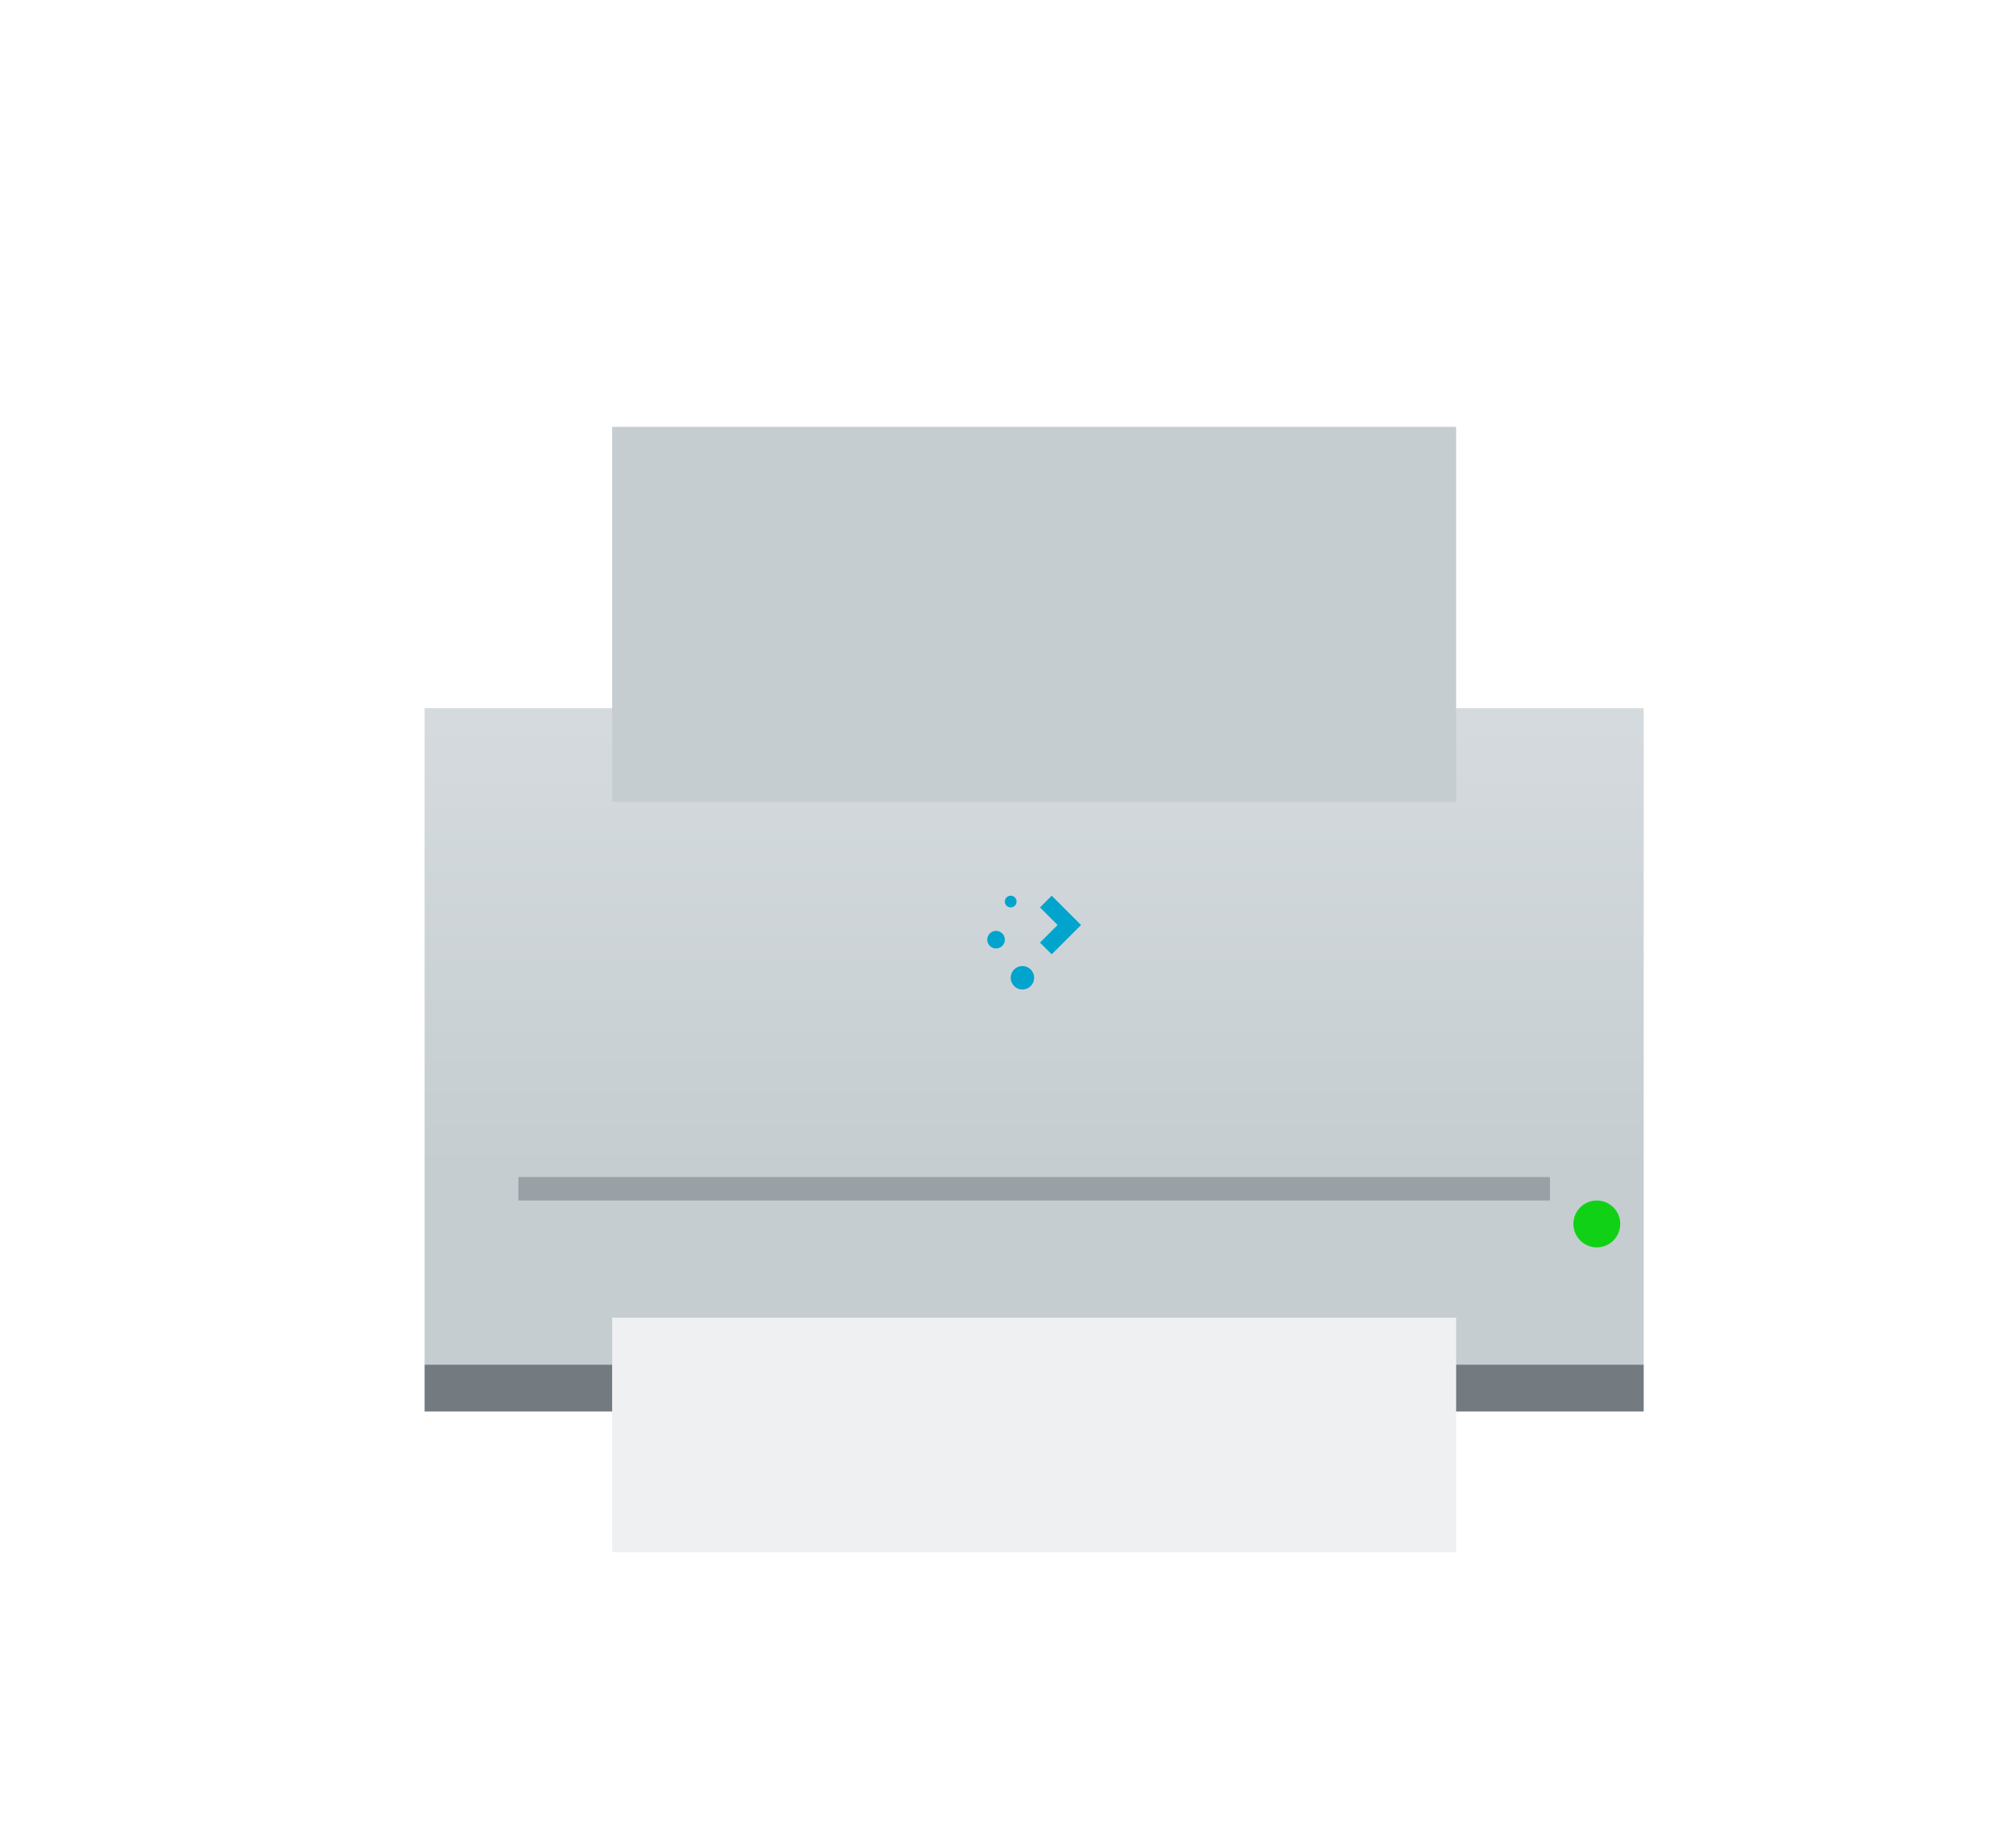
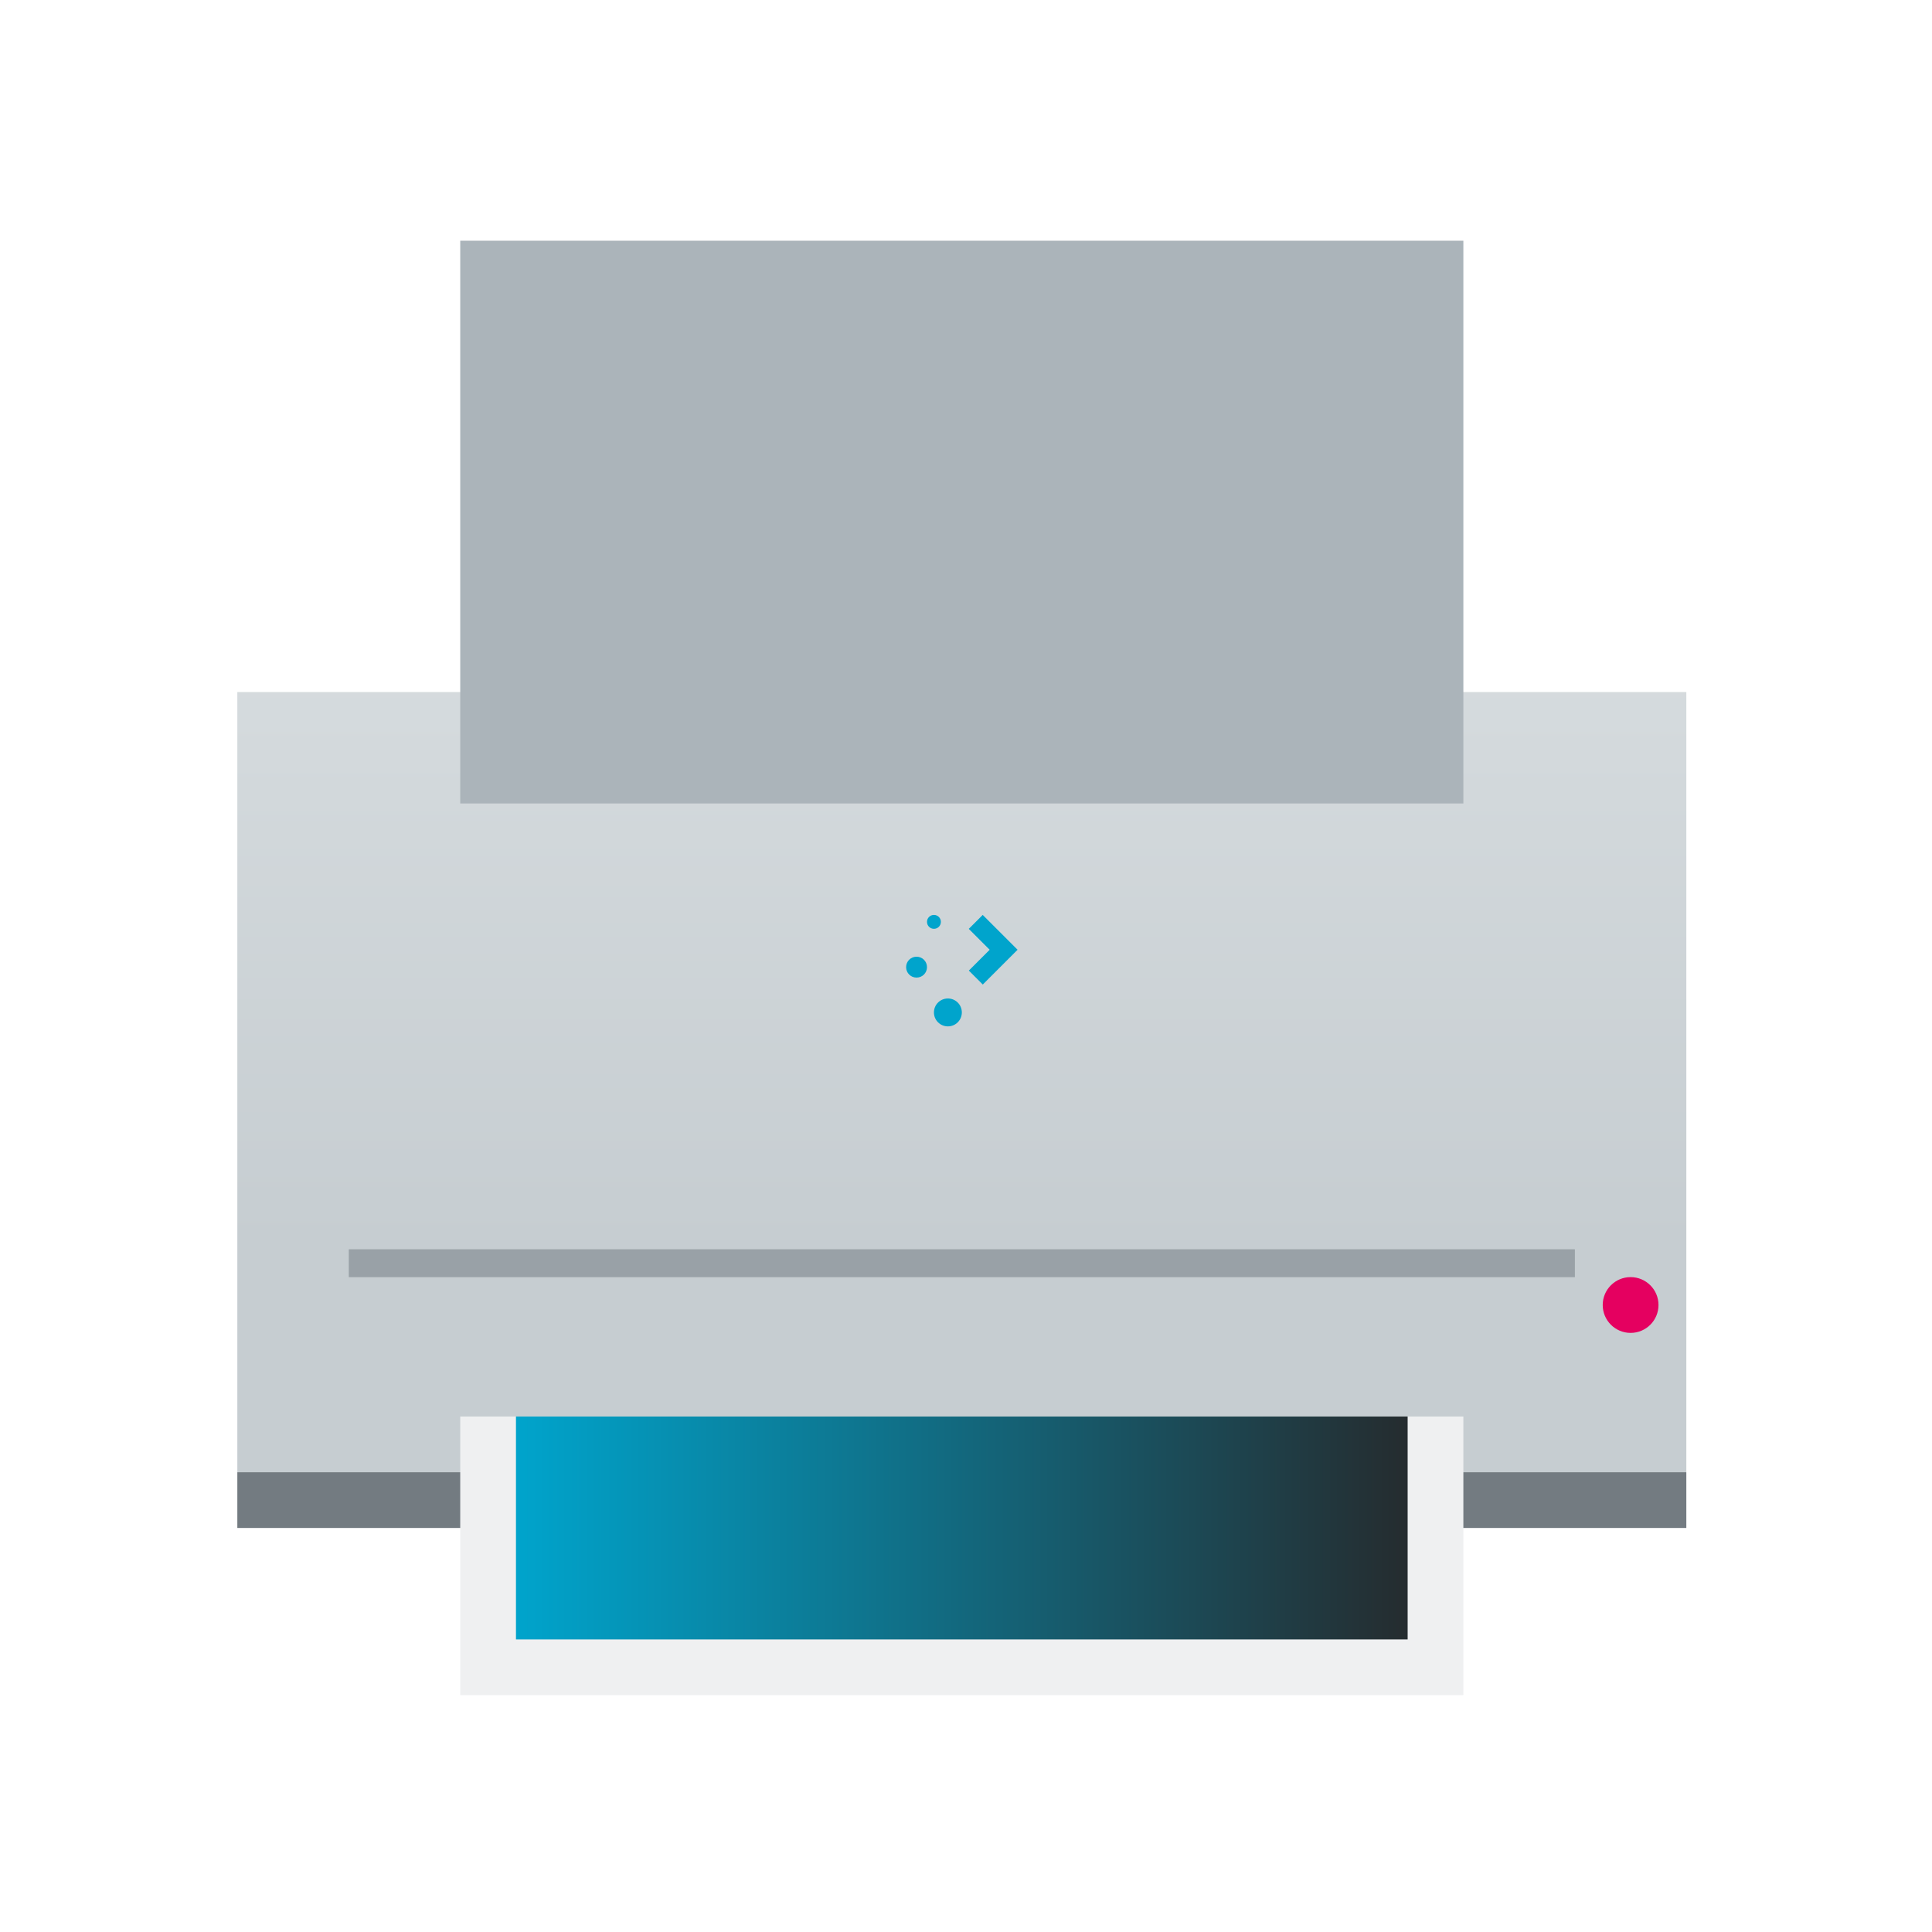
- <svg xmlns="http://www.w3.org/2000/svg" xmlns:xlink="http://www.w3.org/1999/xlink" version="1.1" x="0px" y="0px" viewBox="0 0 85.99 78.329" enable-background="new 0 0 1000 1000" xml:space="preserve" id="svg20" width="85.99" height="78.329">
-   <defs id="defs24">
-     <linearGradient id="linearGradient4617" xlink:href="#linearGradient4303" y1="531.798" y2="501.699" gradientUnits="userSpaceOnUse" x2="0" gradientTransform="matrix(1.083332,0,0,1.166668,-410.6184,-570.4314)" />
+ <svg xmlns="http://www.w3.org/2000/svg" xmlns:xlink="http://www.w3.org/1999/xlink" width="32" height="32" version="1.1" id="svg12">
+   <defs id="defs16">
+     <linearGradient id="linearGradient888">
+       <stop style="stop-color:#00a4cc;stop-opacity:1" id="stop884" />
+       <stop offset="1" style="stop-color:#252c2f;stop-opacity:1" id="stop886" />
+     </linearGradient>
+     <linearGradient id="linearGradient4617" xlink:href="#linearGradient4303" y1="531.798" y2="501.699" gradientUnits="userSpaceOnUse" x2="0" gradientTransform="matrix(0.4999992,0,0,0.5384619,-225.9437,-275.7554)" />
    <linearGradient id="linearGradient4303">
      <stop style="stop-color:#c6cdd1" id="stop4305" />
      <stop offset="1" style="stop-color:#e0e5e7" id="stop4307" />
    </linearGradient>
-     <linearGradient id="linearGradient4930" xlink:href="#linearGradient4191" y1="533.798" y2="537.798" gradientUnits="userSpaceOnUse" x2="0" gradientTransform="matrix(1.11111,0,0,1,-421.9678,-485.798)" />
-     <linearGradient id="linearGradient4386" xlink:href="#linearGradient4903" y1="505.798" y2="503.798" gradientUnits="userSpaceOnUse" x2="0" gradientTransform="translate(-376.5715,-497.798)" />
-     <linearGradient id="linearGradient4982" xlink:href="#linearGradient4976" x1="394.571" gradientUnits="userSpaceOnUse" x2="422.571" gradientTransform="matrix(1.142856,0,0,1,-434.9382,-485.798)" />
-     <linearGradient id="linearGradient25" xlink:href="#linearGradient4770" y1="533.798" y2="546.798" x1="391.571" gradientUnits="userSpaceOnUse" x2="404.571" gradientTransform="translate(-378.5715,-485.798)" />
-     <linearGradient id="linearGradient4402" xlink:href="#linearGradient4903" y1="507.798" y2="505.798" gradientUnits="userSpaceOnUse" x2="0" gradientTransform="translate(-376.5715,-497.798)" />
-     <linearGradient id="linearGradient32" xlink:href="#linearGradient4903" y1="519.798" y2="507.798" gradientUnits="userSpaceOnUse" x2="0" gradientTransform="matrix(1,0,0,1.333333,-376.5715,-667.064)" />
-     <linearGradient id="linearGradient34" xlink:href="#linearGradient4199" y1="28" y2="12" gradientUnits="userSpaceOnUse" x2="0" gradientTransform="translate(5.99998,16.00005)" />
-     <linearGradient id="linearGradient4199">
-       <stop style="stop-color:#2f3943" id="stop4201" />
-       <stop offset="1" style="stop-color:#4d5662" id="stop4203" />
-     </linearGradient>
-     <linearGradient id="linearGradient39" xlink:href="#linearGradient4199" y1="28" y2="12" gradientUnits="userSpaceOnUse" x2="0" gradientTransform="matrix(-1,0,0,1,57.99998,16.00005)" />
-     <linearGradient gradientTransform="translate(-376.5715,-485.798)" xlink:href="#linearGradient4199" id="linearGradient41" y1="524.798" x1="425.571" y2="511.798" x2="390.571" gradientUnits="userSpaceOnUse" />
-     <linearGradient id="linearGradient43" xlink:href="#linearGradient4770" y1="533.798" y2="546.798" x1="391.571" gradientUnits="userSpaceOnUse" x2="404.571" gradientTransform="translate(-376.5715,-507.798)" />
+     <linearGradient id="linearGradient4930" xlink:href="#linearGradient4191" y1="533.798" y2="537.798" gradientUnits="userSpaceOnUse" x2="0" gradientTransform="matrix(0.5128199,0,0,0.4615384,-231.1819,-236.6938)" />
+     <linearGradient id="linearGradient4386" xlink:href="#linearGradient4903" y1="505.798" y2="503.798" gradientUnits="userSpaceOnUse" x2="0" gradientTransform="matrix(0.4615384,0,0,0.4615384,-210.2298,-242.2323)" />
+     <linearGradient id="linearGradient4402" xlink:href="#linearGradient4903" y1="507.798" y2="505.798" gradientUnits="userSpaceOnUse" x2="0" gradientTransform="matrix(0.4615384,0,0,0.4615384,-210.2298,-242.2323)" />
+     <linearGradient id="linearGradient4617-3" xlink:href="#linearGradient4303" y1="531.798" y2="501.699" gradientUnits="userSpaceOnUse" x2="0" gradientTransform="matrix(0.3333328,0,0,0.3589746,-128.8625,-175.8963)" />
+     <linearGradient id="linearGradient4930-5" xlink:href="#linearGradient4191" y1="533.798" y2="537.798" gradientUnits="userSpaceOnUse" x2="0" gradientTransform="matrix(0.3418799,0,0,0.3076923,-132.3546,-149.8552)" />
+     <linearGradient id="linearGradient4386-3" xlink:href="#linearGradient4903" y1="505.798" y2="503.798" gradientUnits="userSpaceOnUse" x2="0" gradientTransform="matrix(0.3076923,0,0,0.3076923,-118.3865,-153.5475)" />
+     <linearGradient id="linearGradient4402-6" xlink:href="#linearGradient4903" y1="507.798" y2="505.798" gradientUnits="userSpaceOnUse" x2="0" gradientTransform="matrix(0.3076923,0,0,0.3076923,-118.3865,-153.5475)" />
+     <linearGradient xlink:href="#linearGradient888" id="linearGradient887" x1="-23.454" y1="15.308" x2="-8.684" y2="15.308" gradientUnits="userSpaceOnUse" />
+     <linearGradient xlink:href="#linearGradient888" id="linearGradient895" x1="6.131" y1="18.146" x2="15.977" y2="18.146" gradientUnits="userSpaceOnUse" />
  </defs>
-   <rect width="52" x="18.11" y="30.205" rx="0" height="28" style="fill:url(#linearGradient4617);stroke-width:2;stroke-linecap:round;stroke-linejoin:round" id="rect4288" />
-   <rect width="52" x="18.11" y="58.206" height="2" style="fill:#737b81;stroke-width:2;stroke-linecap:round;stroke-linejoin:round" id="rect4290" />
-   <rect width="40" x="24.11" y="56.205" height="7" style="fill:url(#linearGradient4930);stroke-width:0.5;stroke-linejoin:round" id="rect4868" />
-   <rect width="36" x="26.11" y="56.205" height="10" style="fill:#eff0f1;stroke-width:0.5;stroke-linejoin:round" id="rect4299" />
-   <rect width="36" x="26.11" y="18.205" height="16" style="fill:#c6cdd1;stroke-width:0.5;stroke-linejoin:round;fill-opacity:1" id="rect4868-5" />
-   <rect width="32" x="28.11" y="14.205" height="16" style="fill:url(#linearGradient4386);stroke-width:0.5;stroke-linejoin:round" id="rect4299-2" />
-   <rect width="32" x="28.11" y="56.205" height="8" style="fill:url(#linearGradient4982);stroke-width:0.5;stroke-linejoin:round" id="rect4299-3" />
-   <path style="opacity:0.2;fill:url(#linearGradient4950);fill-rule:evenodd" id="path4942" d="m 24.11,56.205 10,10 h 24 v -3 h 2 v -7 z" />
-   <rect width="32" x="28.11" y="16.205" height="12" style="fill:url(#linearGradient4402);stroke-width:0.5;stroke-linejoin:round" id="rect4299-2-2-8" />
-   <rect width="32" x="28.11" y="18.205" height="16" style="fill:url(#linearGradient4394);stroke-width:0.5;stroke-linejoin:round" id="rect4299-2-2" />
-   <path style="fill:url(#linearGradient4545);stroke-width:2;stroke-linecap:round;stroke-linejoin:round" id="rect4512" d="m 18.11,32.206 v 22 h 2 c 1.108,0 2,-0.892 2,-2 V 34.206 c 0,-1.108 -1,-2 -2,-2 z" />
-   <path style="fill:url(#linearGradient4545-5);stroke-width:2;stroke-linecap:round;stroke-linejoin:round" id="rect4512-0" d="m 70.11,32.206 v 22 h -2 c -1.108,0 -2,-0.892 -2,-2 V 34.206 c 0,-1.108 1,-2 2,-2 z" />
-   <circle cx="68.11" cy="52.205" style="fill:#11d116;stroke-width:2;stroke-linecap:round;stroke-linejoin:round" r="1" id="path4292" />
-   <rect width="44" x="22.11" y="50.205" height="1" style="fill:#99a1a7;stroke-width:2;stroke-linecap:round;stroke-linejoin:bevel" id="rect4826" />
-   <path style="fill:url(#linearGradient4852);stroke-width:2;stroke-linecap:round;stroke-linejoin:bevel" id="rect4841" d="m 26.11,34.205 v 10 c 0,1.108 0.892,2 2,2 h 32 c 1.108,0 2,-0.892 2,-2 V 34.205 Z" />
-   <path style="opacity:0.2;fill:url(#linearGradient4950-6);fill-rule:evenodd" id="path4942-8" d="m 26.11,34.205 14,14 h 22 V 34.205 Z" />
-   <path style="fill:#00a4cc;fill-opacity:1" id="rect4119" d="m 43.11,38.205 c -0.139,0 -0.25,0.112 -0.25,0.25 0,0.139 0.112,0.25 0.25,0.25 0.139,0 0.25,-0.112 0.25,-0.25 0,-0.139 -0.112,-0.25 -0.25,-0.25 z m 1.75,0 -0.5,0.5 0.75,0.75 -0.25,0.25 -0.25,0.25 -0.25,0.25 0.5,0.5 0.25,-0.25 0.25,-0.25 0.25,-0.25 0.5,-0.5 z m -2.375,1.5 c -0.208,0 -0.375,0.167 -0.375,0.375 0,0.208 0.167,0.375 0.375,0.375 0.208,0 0.375,-0.167 0.375,-0.375 0,-0.208 -0.167,-0.375 -0.375,-0.375 z m 1.125,1.5 c -0.277,0 -0.5,0.223 -0.5,0.5 0,0.277 0.223,0.5 0.5,0.5 0.277,0 0.5,-0.223 0.5,-0.5 0,-0.277 -0.223,-0.5 -0.5,-0.5 z" />
+   <g id="printer" transform="translate(32,10)">
+     <rect style="opacity:0.001" width="32" height="32" x="-32" y="-10" id="rect7" />
+     <rect width="24" x="-28.069" y="1.462" rx="0" height="12.923" style="fill:url(#linearGradient4617);stroke-width:0.923;stroke-linecap:round;stroke-linejoin:round" id="rect4288" />
+     <rect width="24" x="-28.069" y="14.385" height="0.923" style="fill:#737b81;stroke-width:0.923;stroke-linecap:round;stroke-linejoin:round" id="rect4290" />
+     <rect width="18.462" x="-25.3" y="13.462" height="3.231" style="fill:url(#linearGradient4930);stroke-width:0.231;stroke-linejoin:round" id="rect4868" />
+     <rect width="16.615" x="-24.377" y="13.462" height="4.615" style="fill:#eff0f1;stroke-width:0.231;stroke-linejoin:round" id="rect4299" />
+     <rect width="16.615" x="-24.377" y="-6.013" height="9.321" style="fill:#abb4ba;fill-opacity:1;stroke-width:0.259;stroke-linejoin:round" id="rect4868-5" />
+     <rect width="14.769" x="-23.454" y="-5.923" height="7.385" style="fill:url(#linearGradient4386);stroke-width:0.231;stroke-linejoin:round" id="rect4299-2" />
+     <rect width="14.769" x="-23.454" y="13.462" height="3.692" style="opacity:1;fill:url(#linearGradient887);fill-opacity:1.0;stroke-width:0.231;stroke-linejoin:round" id="rect4299-3" />
+     <path style="opacity:0.2;fill:url(#linearGradient4950);fill-rule:evenodd;stroke-width:0.462" id="path4942" d="m -25.3,13.462 4.615,4.615 h 11.077 v -1.385 h 0.923 v -3.231 z" />
+     <rect width="14.769" x="-23.454" y="-5" height="5.538" style="fill:url(#linearGradient4402);stroke-width:0.231;stroke-linejoin:round" id="rect4299-2-2-8" />
+     <rect width="14.769" x="-23.454" y="-4.077" height="7.385" style="fill:url(#linearGradient4394);stroke-width:0.231;stroke-linejoin:round" id="rect4299-2-2" />
+     <path style="fill:url(#linearGradient4545);stroke-width:0.923;stroke-linecap:round;stroke-linejoin:round" id="rect4512" d="M -28.069,2.385 V 12.539 h 0.923 c 0.511,0 0.923,-0.412 0.923,-0.923 V 3.308 c 0,-0.511 -0.462,-0.923 -0.923,-0.923 z" />
+     <path style="fill:url(#linearGradient4545-5);stroke-width:0.923;stroke-linecap:round;stroke-linejoin:round" id="rect4512-0" d="M -4.069,2.385 V 12.539 h -0.923 c -0.511,0 -0.923,-0.412 -0.923,-0.923 V 3.308 c 0,-0.511 0.462,-0.923 0.923,-0.923 z" />
+     <circle cx="-4.992" cy="11.615" style="fill:#e50060;fill-opacity:1;stroke-width:0.923;stroke-linecap:round;stroke-linejoin:round" r="0.462" id="path4292" />
+     <rect width="20.308" x="-26.223" y="10.692" height="0.462" style="fill:#99a1a7;stroke-width:0.923;stroke-linecap:round;stroke-linejoin:bevel" id="rect4826" />
+     <path style="fill:url(#linearGradient4852);stroke-width:0.923;stroke-linecap:round;stroke-linejoin:bevel" id="rect4841" d="m -24.377,3.308 v 4.615 c 0,0.511 0.412,0.923 0.923,0.923 h 14.769 c 0.511,0 0.923,-0.412 0.923,-0.923 V 3.308 Z" />
+     <path style="opacity:0.2;fill:url(#linearGradient4950-6);fill-rule:evenodd;stroke-width:0.462" id="path4942-8" d="M -24.377,3.308 -17.915,9.769 H -7.761 V 3.308 Z" />
+     <path style="fill:#00a4cc;fill-opacity:1;stroke-width:0.462" id="rect4119" d="m -16.531,5.154 c -0.064,0 -0.115,0.051 -0.115,0.115 0,0.064 0.051,0.115 0.115,0.115 0.064,0 0.115,-0.051 0.115,-0.115 0,-0.064 -0.051,-0.115 -0.115,-0.115 z m 0.808,0 -0.231,0.231 0.346,0.346 -0.115,0.115 -0.115,0.115 -0.115,0.115 0.231,0.231 0.115,-0.115 0.115,-0.115 0.115,-0.115 0.231,-0.231 z m -1.096,0.692 c -0.096,0 -0.173,0.077 -0.173,0.173 0,0.096 0.077,0.173 0.173,0.173 0.096,0 0.173,-0.077 0.173,-0.173 0,-0.096 -0.077,-0.173 -0.173,-0.173 z m 0.519,0.692 c -0.128,0 -0.231,0.103 -0.231,0.231 0,0.128 0.103,0.231 0.231,0.231 0.128,0 0.231,-0.103 0.231,-0.231 0,-0.128 -0.103,-0.231 -0.231,-0.231 z" />
+   </g>
+   <g id="22-22-printer" transform="translate(32,10)">
+     <rect style="opacity:0.001" width="22" height="22" x="0" y="0" id="rect2" />
+     <rect width="16" x="3.054" y="8.915" rx="0" height="8.615" style="fill:url(#linearGradient4617-3);stroke-width:0.615;stroke-linecap:round;stroke-linejoin:round" id="rect4288-9" />
+     <rect width="16" x="3.054" y="17.53" height="0.615" style="fill:#737b81;stroke-width:0.615;stroke-linecap:round;stroke-linejoin:round" id="rect4290-1" />
+     <rect width="12.308" x="4.9" y="16.915" height="2.154" style="fill:url(#linearGradient4930-5);stroke-width:0.154;stroke-linejoin:round" id="rect4868-2" />
+     <rect width="11.077" x="5.516" y="16.915" height="3.077" style="fill:#eff0f1;stroke-width:0.154;stroke-linejoin:round" id="rect4299-7" />
+     <rect width="11.077" x="5.516" y="4.184" height="5.961" style="fill:#a9b2bc;fill-opacity:1;stroke-width:0.169;stroke-linejoin:round" id="rect4868-5-0" />
+     <rect width="9.846" x="6.131" y="3.992" height="4.923" style="fill:url(#linearGradient4386-3);stroke-width:0.154;stroke-linejoin:round" id="rect4299-2-9" />
+     <rect width="9.846" x="6.131" y="16.915" height="2.462" style="opacity:1;fill:url(#linearGradient895);fill-opacity:1.0;stroke-width:0.154;stroke-linejoin:round" id="rect4299-3-3" />
+     <path style="opacity:0.2;fill:url(#linearGradient4950);fill-rule:evenodd;stroke-width:0.308" id="path4942-6" d="M 4.9,16.915 7.977,19.992 h 7.385 v -0.923 h 0.615 v -2.154 z" />
+     <rect width="9.846" x="6.131" y="4.607" height="3.692" style="fill:url(#linearGradient4402-6);stroke-width:0.154;stroke-linejoin:round" id="rect4299-2-2-8-0" />
+     <rect width="9.846" x="6.131" y="5.223" height="4.923" style="fill:url(#linearGradient4394);stroke-width:0.154;stroke-linejoin:round" id="rect4299-2-2-6" />
+     <path style="fill:url(#linearGradient4545);stroke-width:0.615;stroke-linecap:round;stroke-linejoin:round" id="rect4512-2" d="m 3.054,9.53 v 6.769 h 0.615 c 0.341,0 0.615,-0.274 0.615,-0.615 v -5.538 c 0,-0.341 -0.308,-0.615 -0.615,-0.615 z" />
+     <path style="fill:url(#linearGradient4545-5);stroke-width:0.615;stroke-linecap:round;stroke-linejoin:round" id="rect4512-0-6" d="m 19.054,9.53 v 6.769 h -0.615 c -0.341,0 -0.615,-0.274 -0.615,-0.615 v -5.538 c 0,-0.341 0.308,-0.615 0.615,-0.615 z" />
+     <circle cx="18.439" cy="15.684" style="fill:#e50060;fill-opacity:1;stroke-width:0.615;stroke-linecap:round;stroke-linejoin:round" r="0.308" id="path4292-1" />
+     <rect width="13.538" x="4.285" y="15.069" height="0.308" style="fill:#99a1a7;stroke-width:0.615;stroke-linecap:round;stroke-linejoin:bevel" id="rect4826-8" />
+     <path style="fill:url(#linearGradient4852);stroke-width:0.615;stroke-linecap:round;stroke-linejoin:bevel" id="rect4841-7" d="m 5.516,10.146 v 3.077 c 0,0.341 0.274,0.615 0.615,0.615 h 9.846 c 0.341,0 0.615,-0.274 0.615,-0.615 v -3.077 z" />
+     <path style="opacity:0.2;fill:url(#linearGradient4950-6);fill-rule:evenodd;stroke-width:0.308" id="path4942-8-9" d="m 5.516,10.146 4.308,4.308 h 6.769 v -4.308 z" />
+     <path style="fill:#00a4cc;fill-opacity:1;stroke-width:0.308" id="rect4119-2" d="m 10.746,11.377 c -0.043,0 -0.077,0.034 -0.077,0.077 0,0.043 0.034,0.077 0.077,0.077 0.043,0 0.077,-0.034 0.077,-0.077 0,-0.043 -0.034,-0.077 -0.077,-0.077 z m 0.538,0 -0.154,0.154 0.231,0.231 -0.077,0.077 -0.077,0.077 -0.077,0.077 0.154,0.154 0.077,-0.077 0.077,-0.077 0.077,-0.077 0.154,-0.154 z m -0.731,0.462 c -0.064,0 -0.115,0.051 -0.115,0.115 0,0.064 0.051,0.115 0.115,0.115 0.064,0 0.115,-0.051 0.115,-0.115 0,-0.064 -0.051,-0.115 -0.115,-0.115 z m 0.346,0.462 c -0.085,0 -0.154,0.069 -0.154,0.154 0,0.085 0.069,0.154 0.154,0.154 0.085,0 0.154,-0.069 0.154,-0.154 0,-0.085 -0.069,-0.154 -0.154,-0.154 z" />
+   </g>
</svg>
